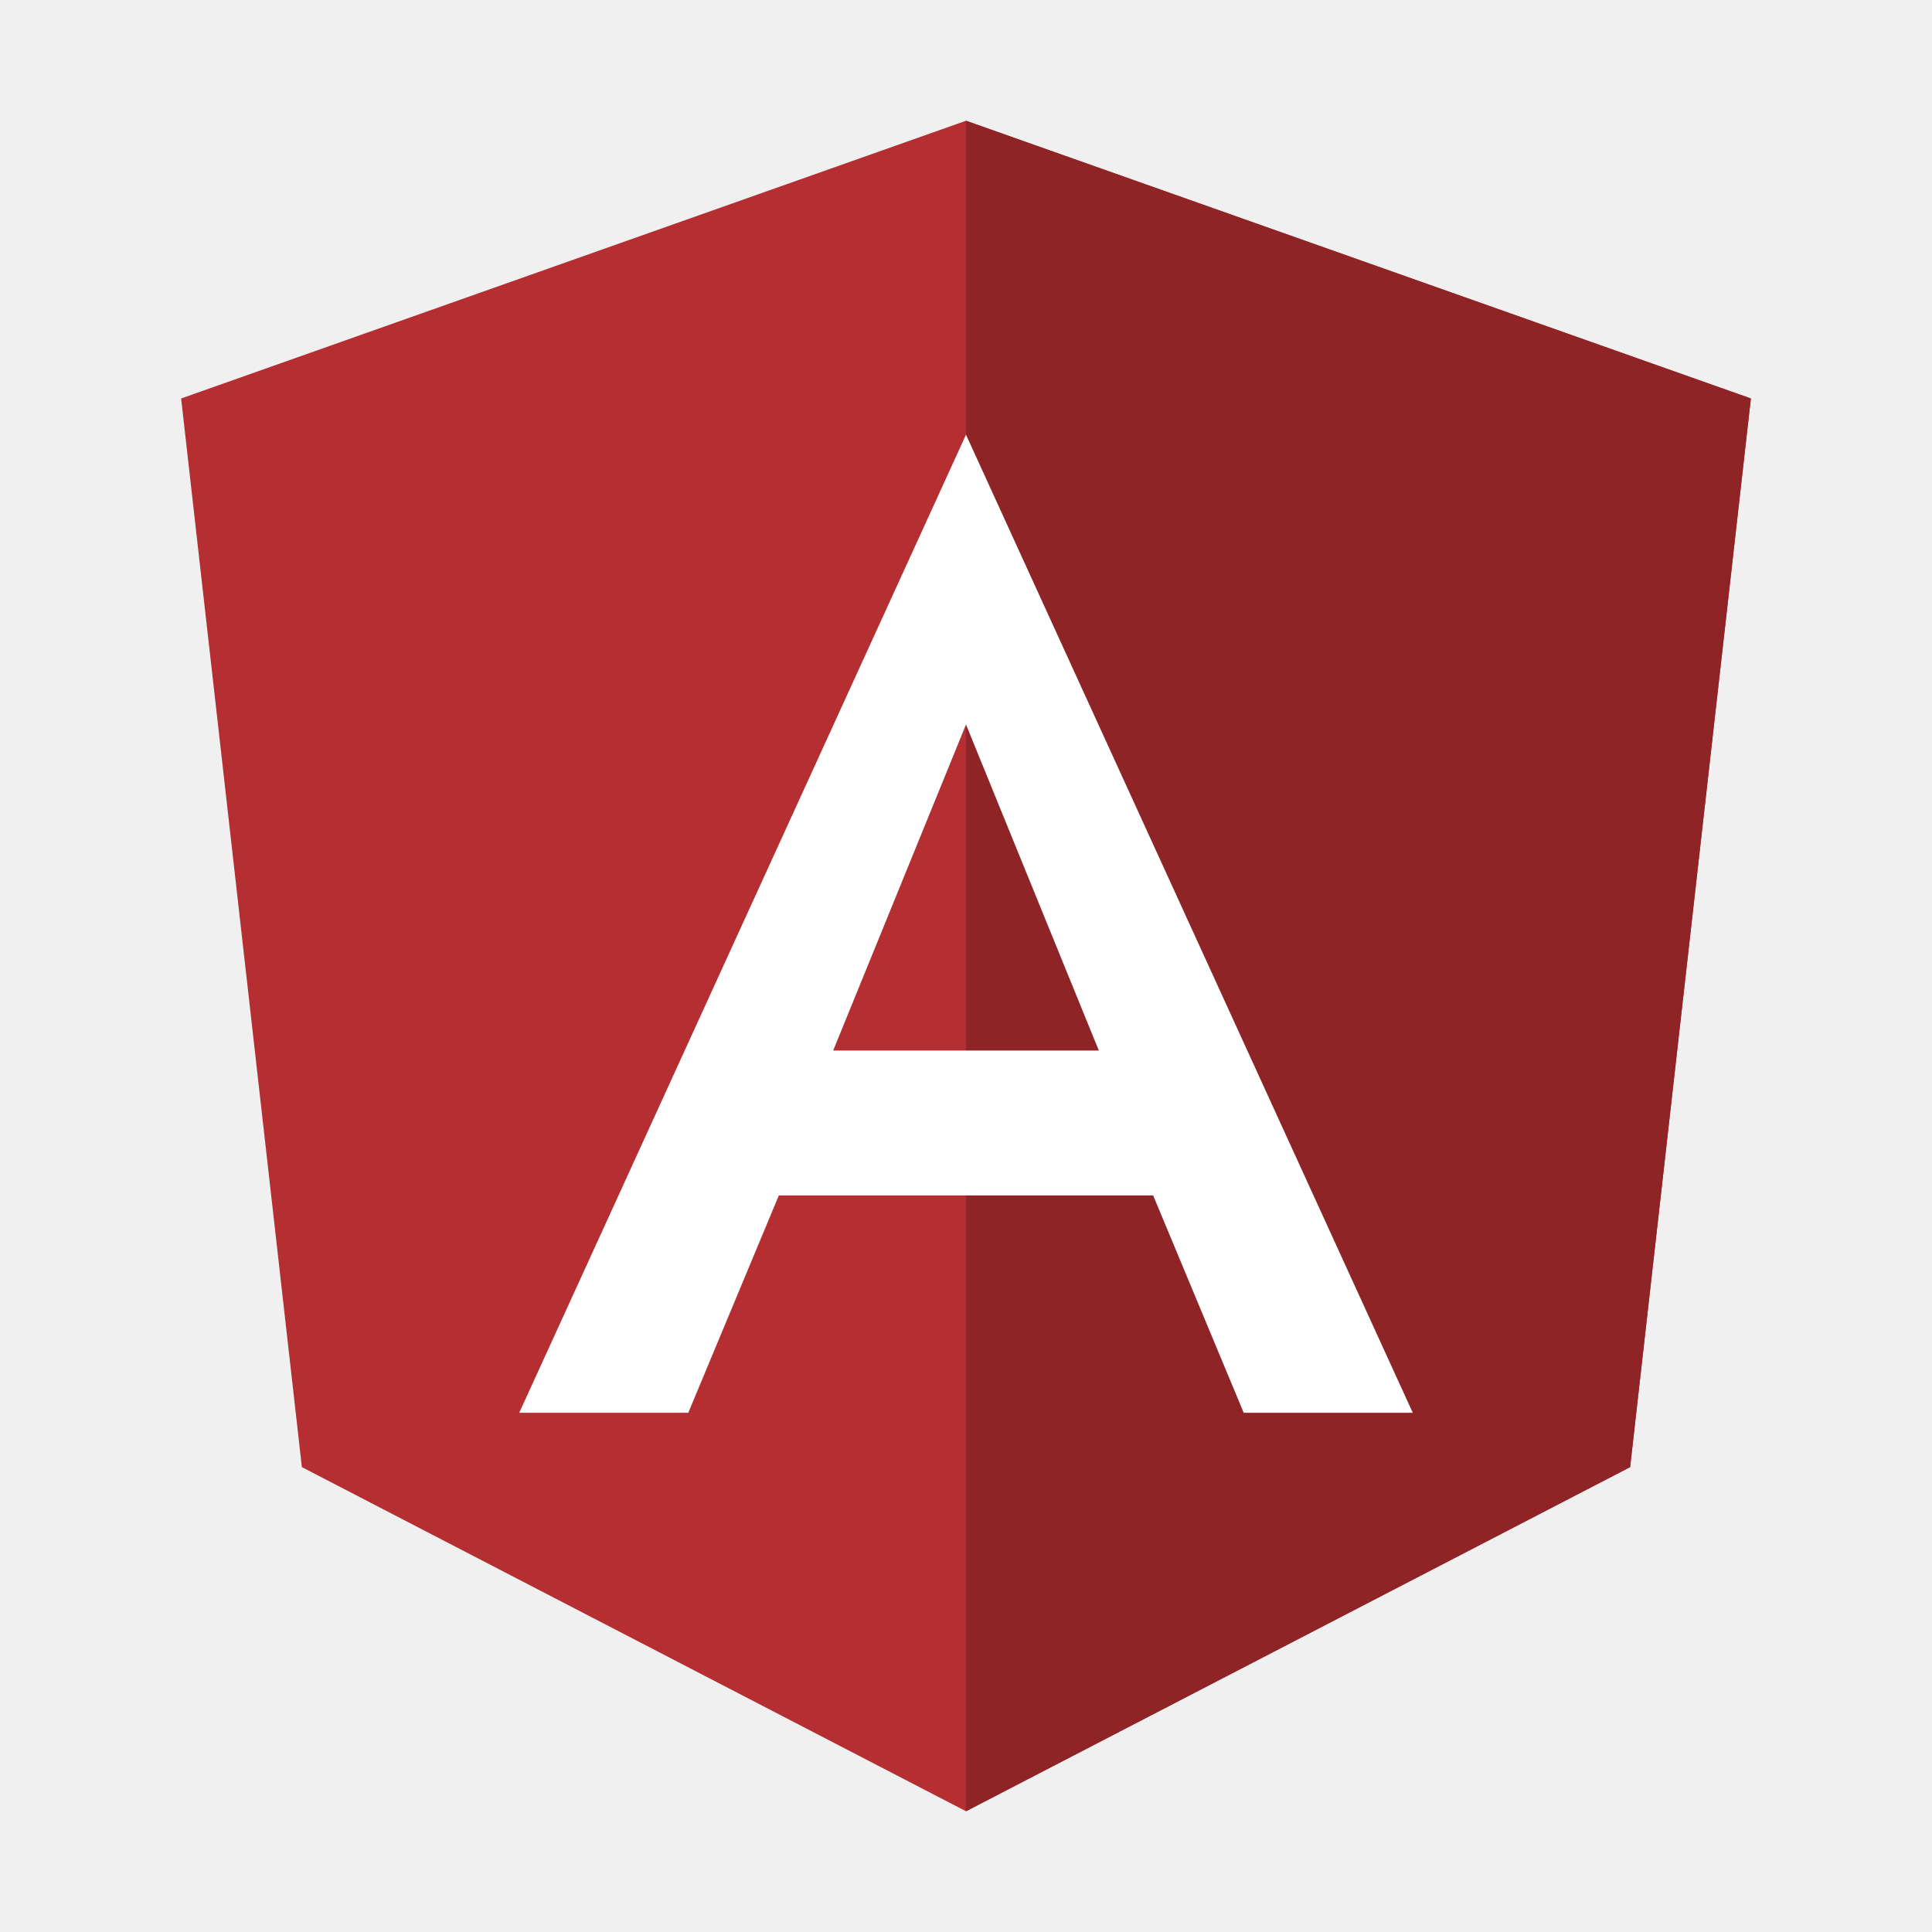
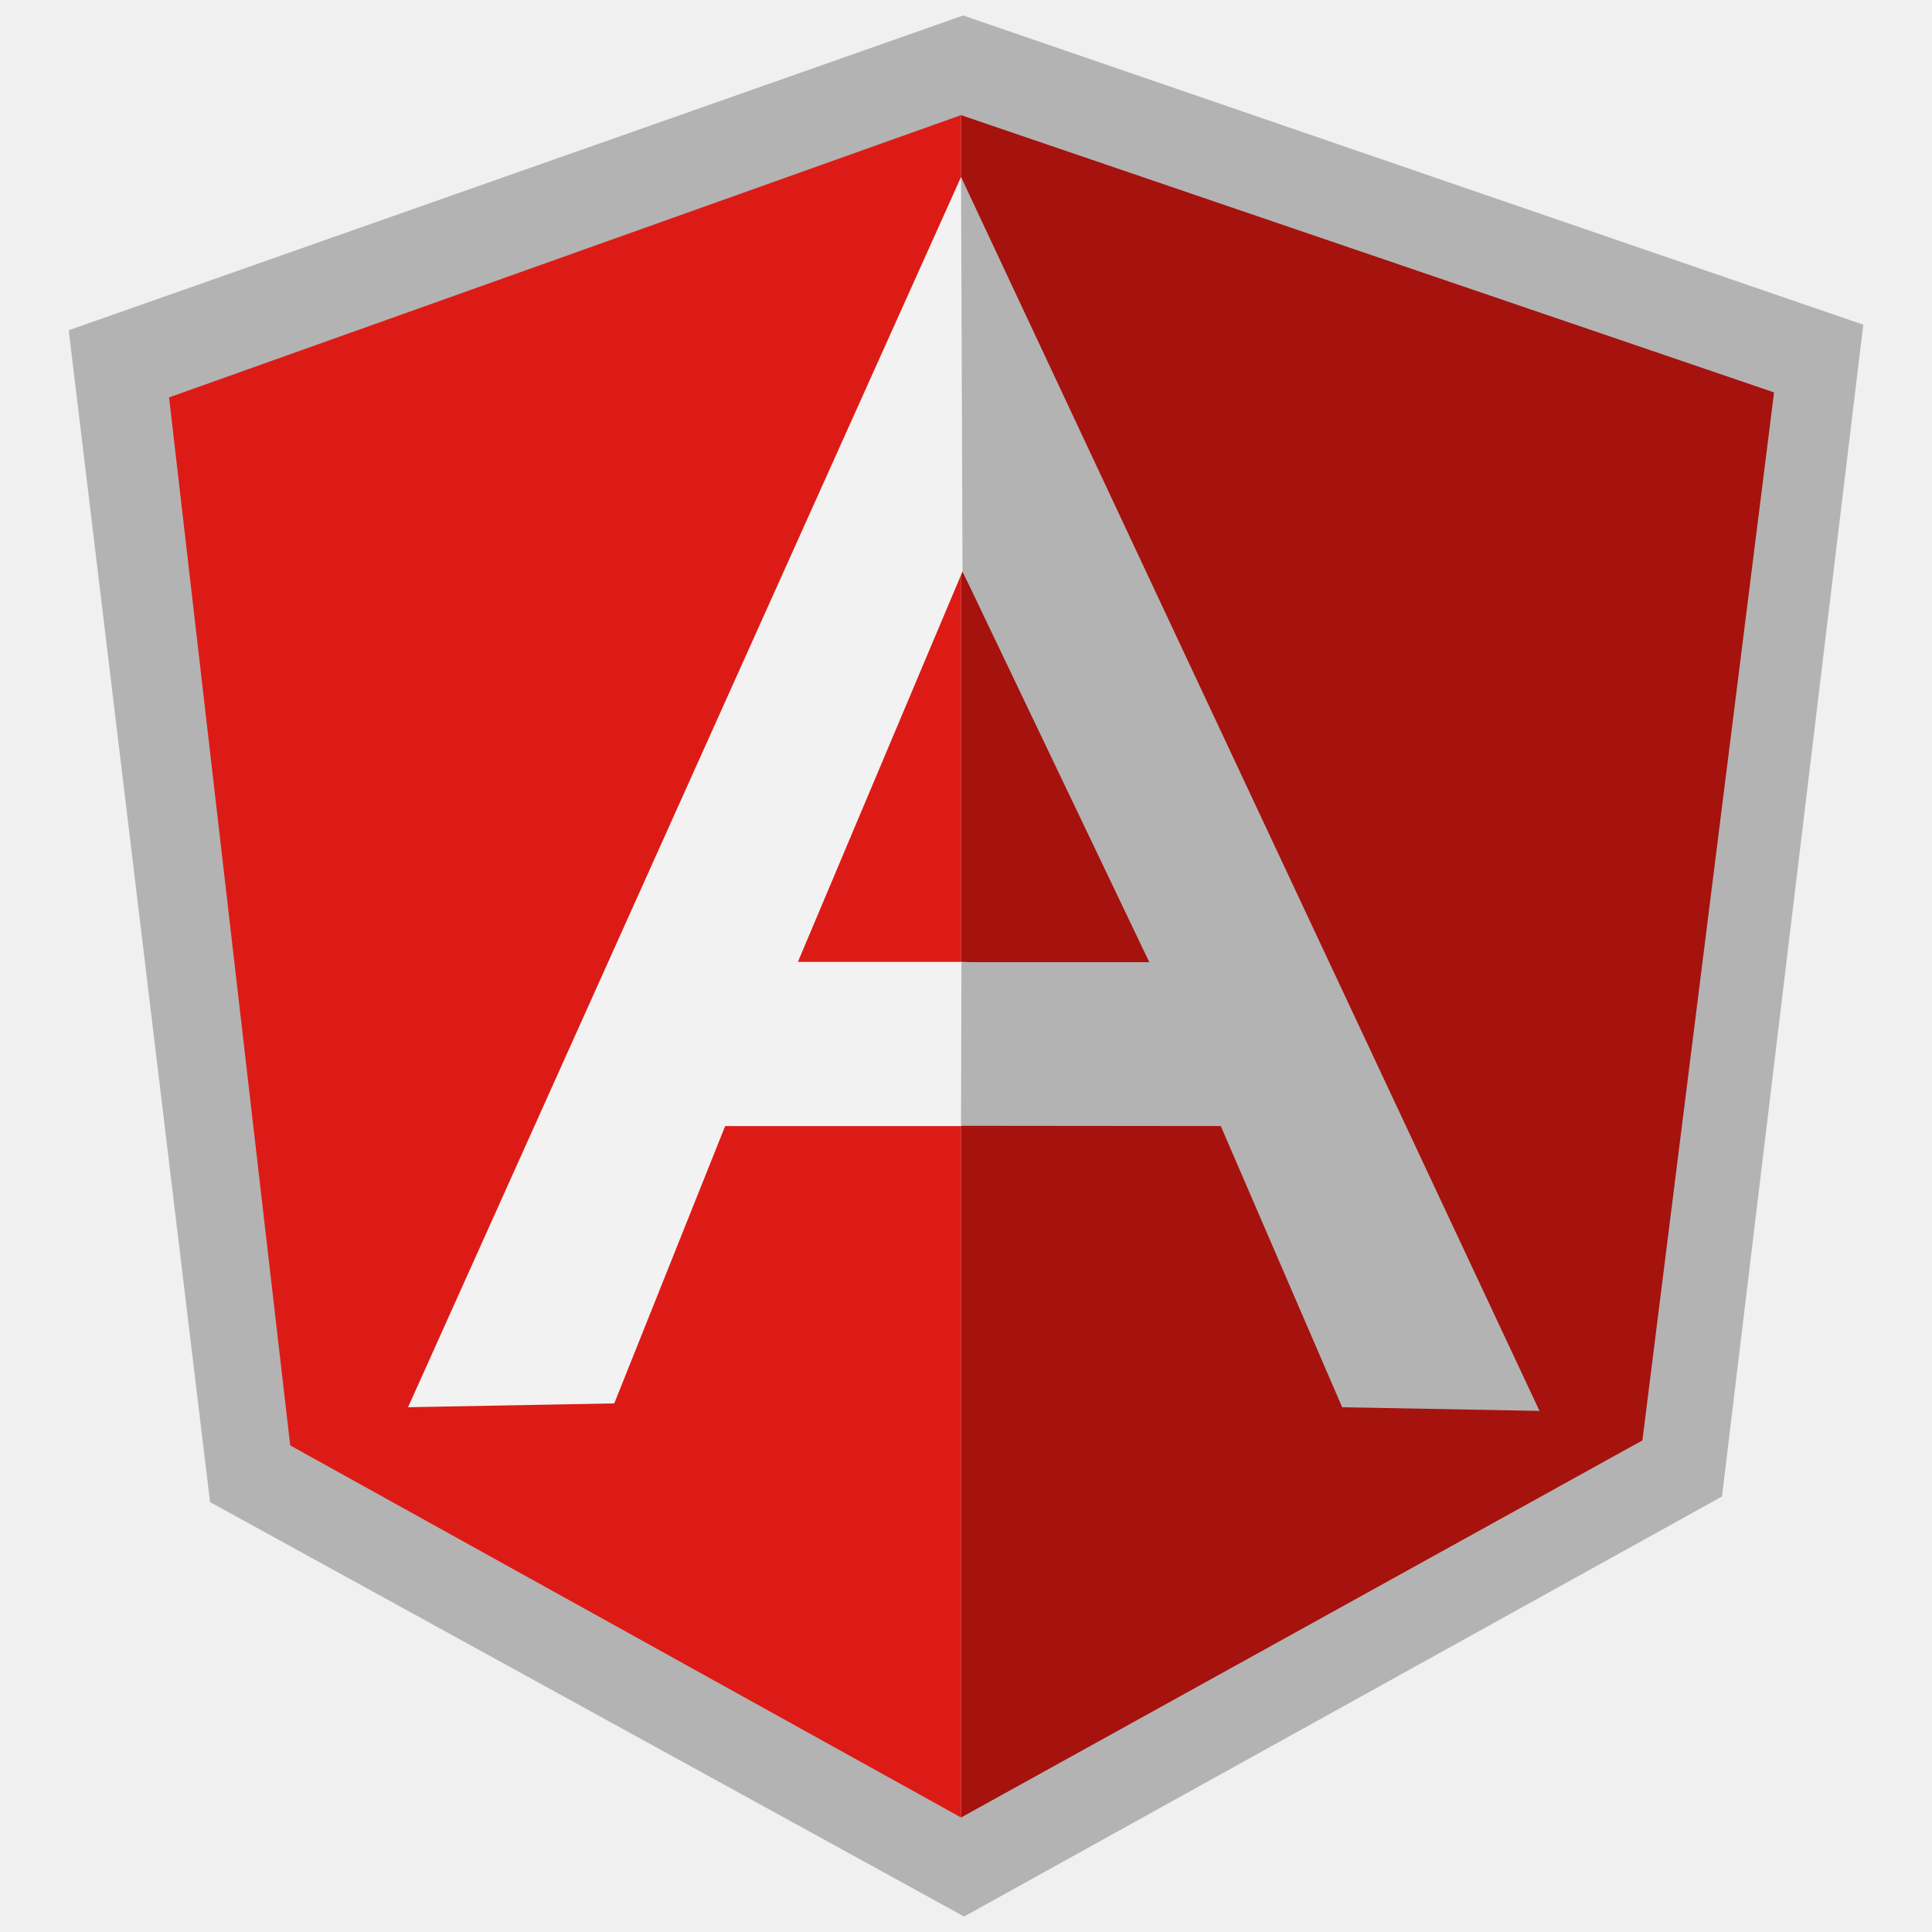
- <svg xmlns="http://www.w3.org/2000/svg" viewBox="0 0 32 32">
-   <path fill="#b52e31" d="M16 2 3 6.6 5 24.3 16 30l11-5.7 2-17.7z" />
-   <path fill="#8f2427" d="M16 2v28l11-5.7 2-17.7z" />
-   <path fill="#fff" d="M16 7.2 8.6 23.4h2.8l1.5-3.6h6.2l1.5 3.6h2.8zm2.2 10.2h-4.4L16 12z" />
+ <svg xmlns="http://www.w3.org/2000/svg" viewBox="0 0 128 128">
+   <path fill="#B3B3B3" d="M63.81 1.026L4.553 21.88l9.363 77.637 49.957 27.457 50.214-27.828 9.36-77.635z" />
+   <path fill="#A6120D" d="M117.536 25.998L63.672 7.629v112.785l45.141-24.983z" />
+   <path fill="#DD1B16" d="M11.201 26.329l8.026 69.434 44.444 24.651V7.627z" />
+   <path fill="#F2F2F2" d="M78.499 67.67l-14.827 6.934H48.044l-7.347 18.374-13.663.254 36.638-81.508L78.499 67.67zm-1.434-3.491L63.77 37.858 52.864 63.726h10.807l13.394.453z" />
+   <path fill="#B3B3B3" d="M63.671 11.724l.098 26.134 12.375 25.888H63.698l-.027 10.841 17.209.017 8.042 18.63 13.074.242z" />
</svg>
